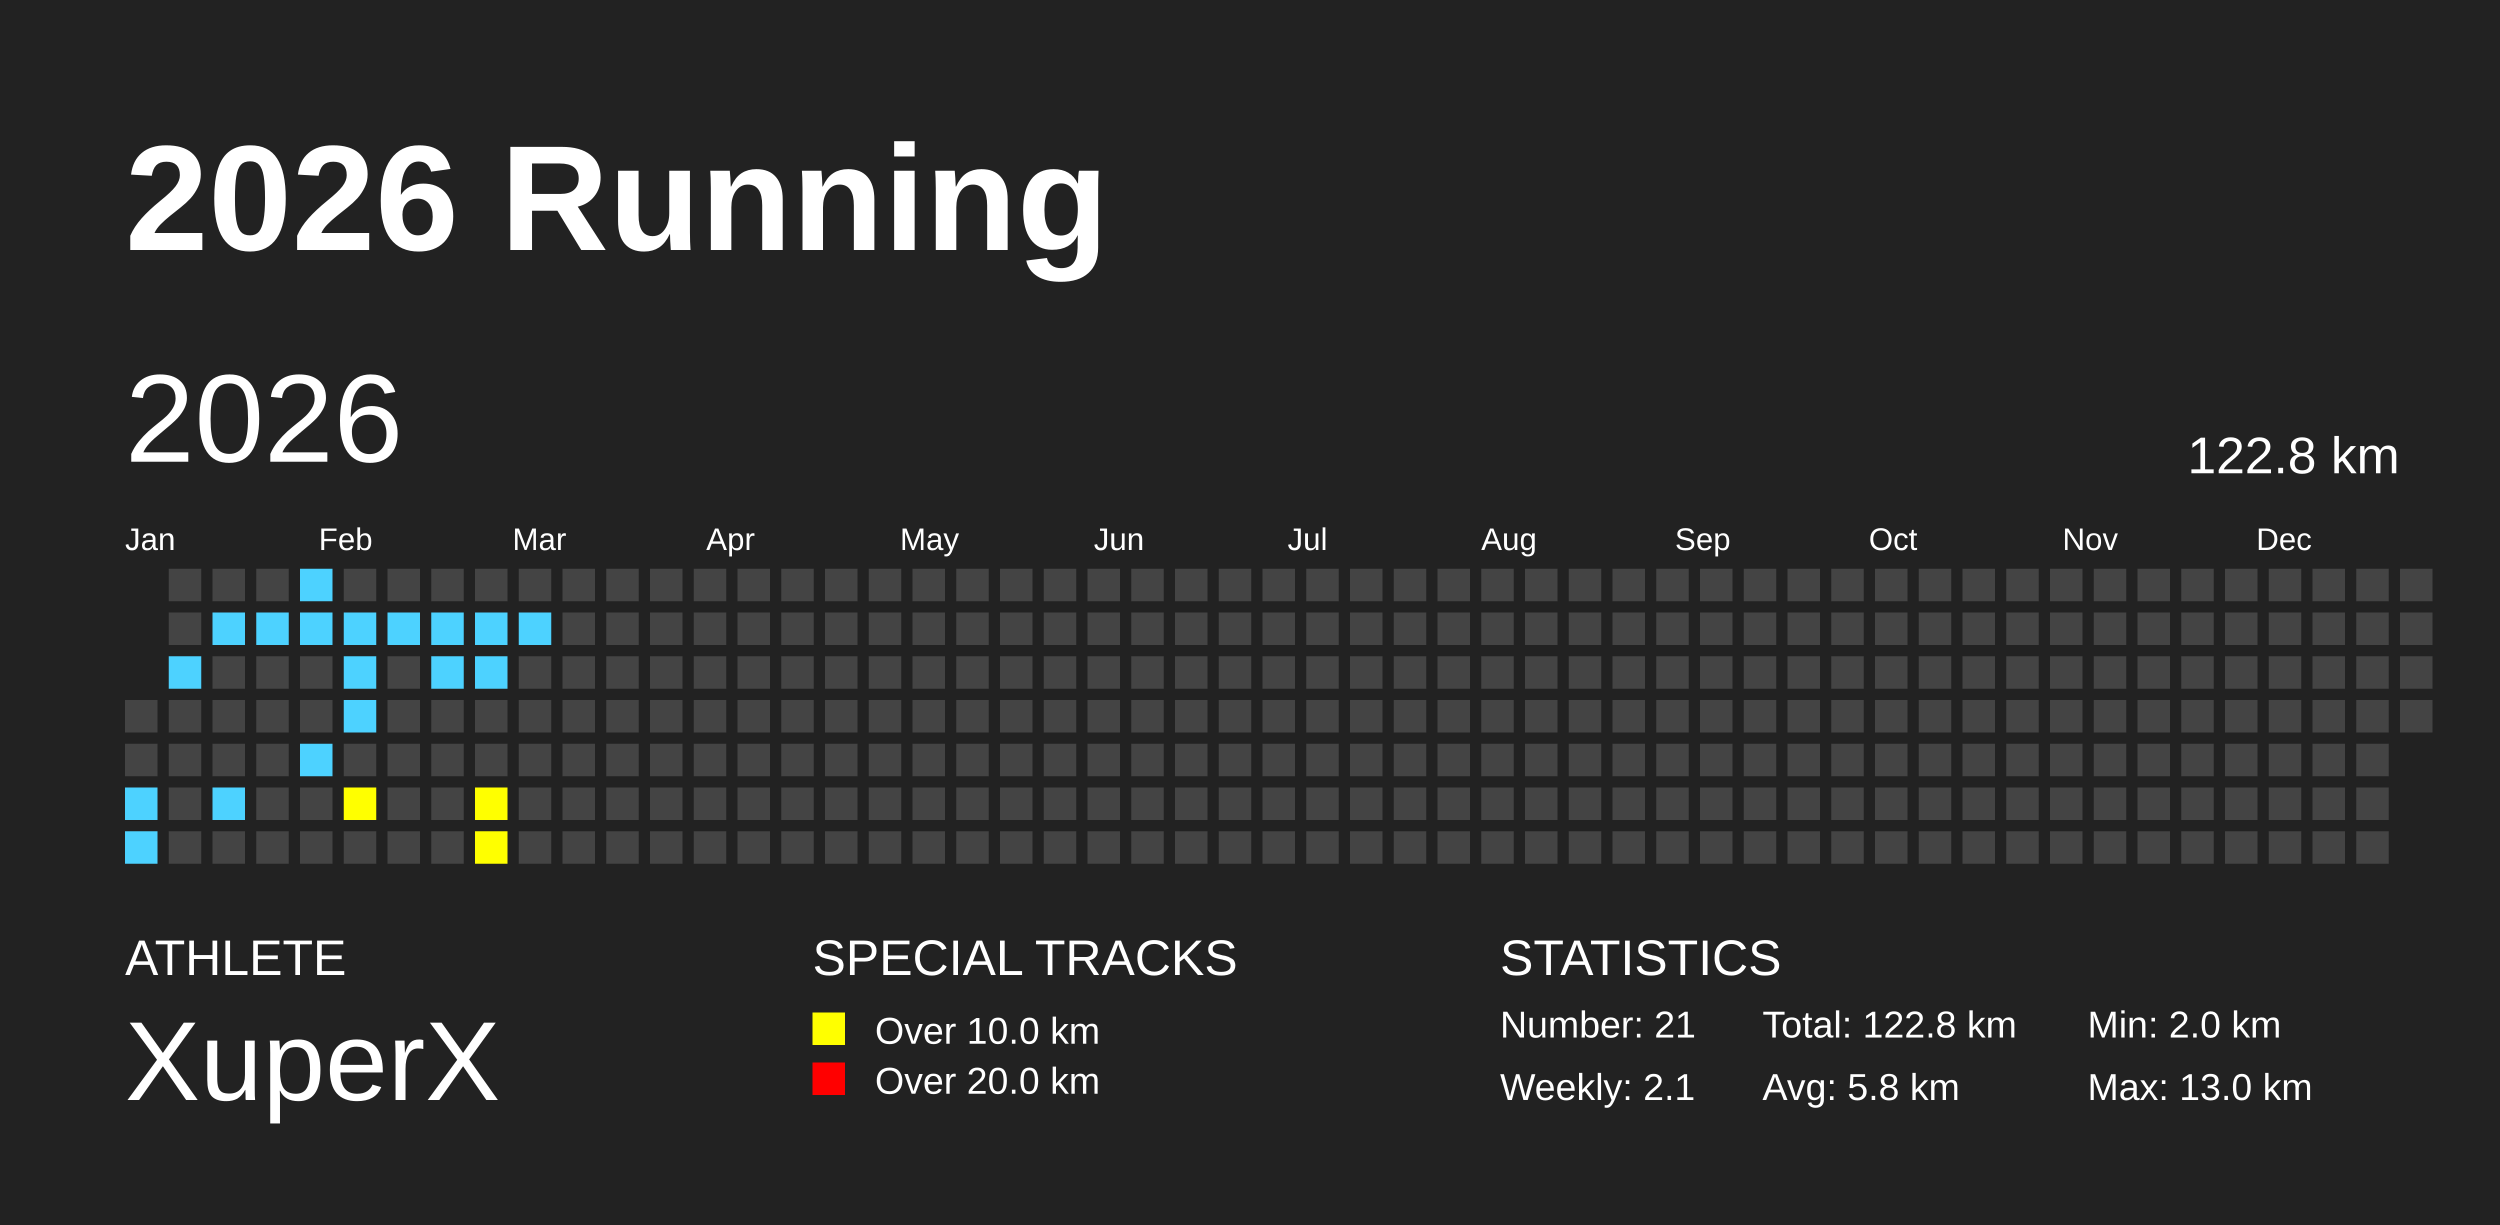
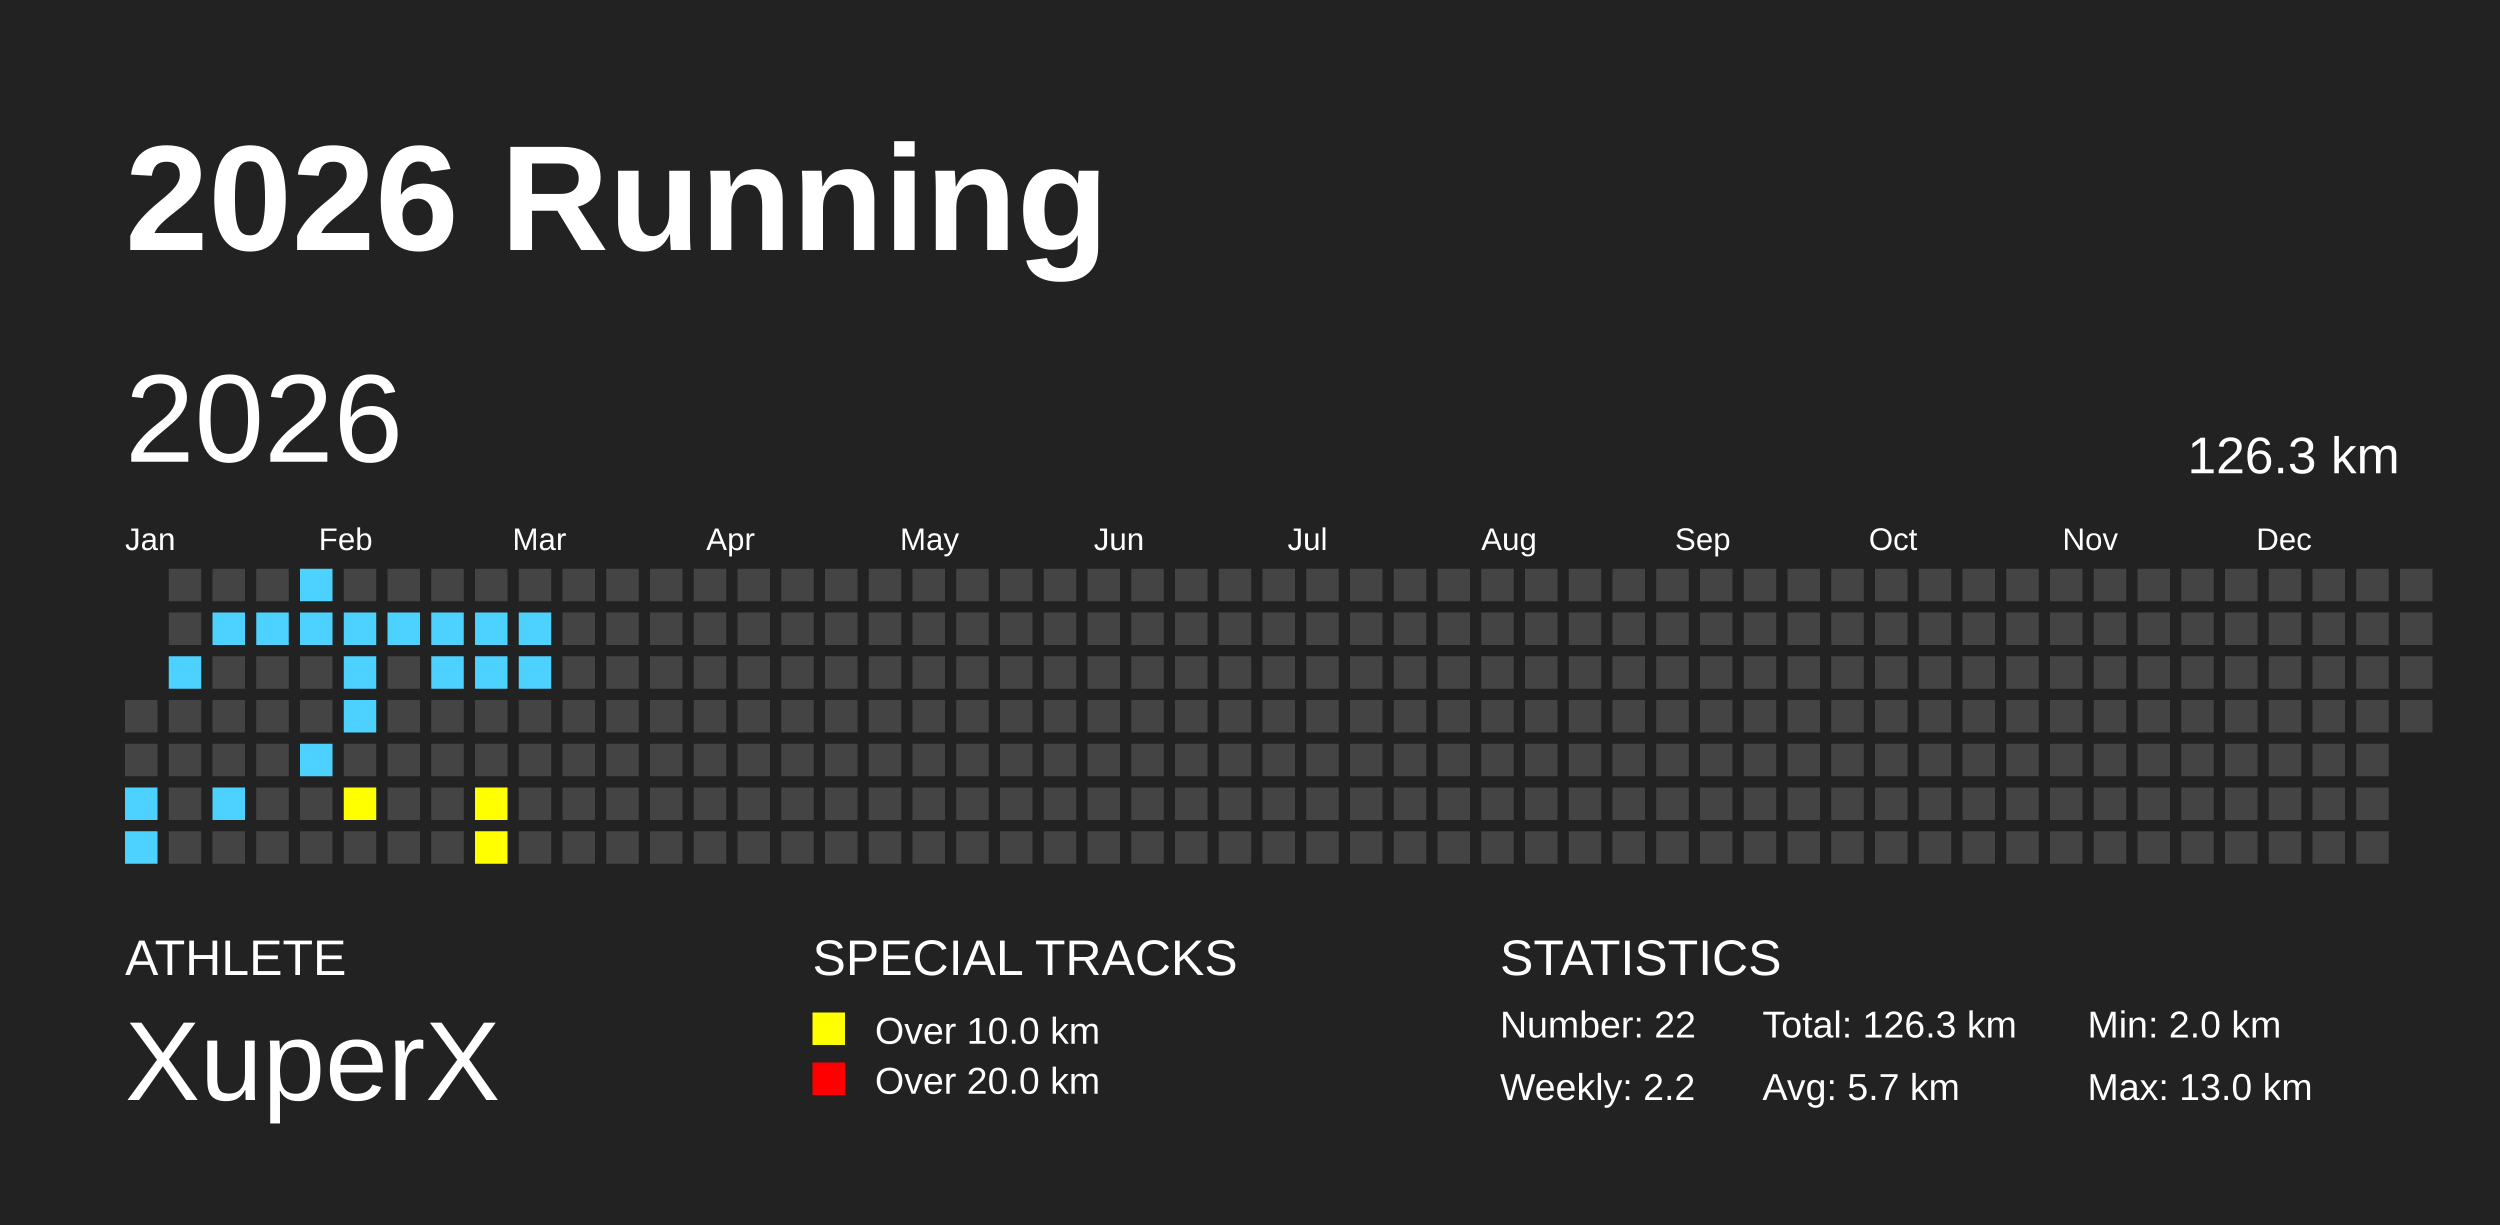
<svg xmlns="http://www.w3.org/2000/svg" baseProfile="full" height="98mm" version="1.1" viewBox="0,0,200,98" width="200mm">
  <defs />
  <rect fill="#222222" height="98" width="200" x="0" y="0" />
  <text fill="#FFFFFF" style="font-size:12px; font-family:Arial; font-weight:bold;" x="10" y="20">2026 Running</text>
  <text fill="#FFFFFF" style="font-size:4px; font-family:Arial" x="10" y="78">ATHLETE</text>
  <text fill="#FFFFFF" style="font-size:9px; font-family:Arial" x="10" y="88">XuperX</text>
  <text fill="#FFFFFF" style="font-size:4px; font-family:Arial" x="65" y="78">SPECIAL TRACKS</text>
  <rect fill="yellow" height="2.6" width="2.6" x="65" y="81" />
  <text fill="#FFFFFF" style="font-size:3px; font-family:Arial" x="70" y="83.5">Over 10.0 km</text>
  <rect fill="red" height="2.6" width="2.6" x="65" y="85" />
  <text fill="#FFFFFF" style="font-size:3px; font-family:Arial" x="70" y="87.5">Over 20.0 km</text>
  <text fill="#FFFFFF" style="font-size:4px; font-family:Arial" x="120" y="78">STATISTICS</text>
-   <text fill="#FFFFFF" style="font-size:3px; font-family:Arial" x="120" y="83">Number: 21</text>
-   <text fill="#FFFFFF" style="font-size:3px; font-family:Arial" x="120" y="88">Weekly: 2.1</text>
-   <text fill="#FFFFFF" style="font-size:3px; font-family:Arial" x="141" y="83">Total: 122.8 km</text>
-   <text fill="#FFFFFF" style="font-size:3px; font-family:Arial" x="141" y="88">Avg: 5.8 km</text>
+   <text fill="#FFFFFF" style="font-size:3px; font-family:Arial" x="120" y="83">Number: 22</text>
+   <text fill="#FFFFFF" style="font-size:3px; font-family:Arial" x="120" y="88">Weekly: 2.2</text>
+   <text fill="#FFFFFF" style="font-size:3px; font-family:Arial" x="141" y="83">Total: 126.3 km</text>
+   <text fill="#FFFFFF" style="font-size:3px; font-family:Arial" x="141" y="88">Avg: 5.7 km</text>
  <text fill="#FFFFFF" style="font-size:3px; font-family:Arial" x="167" y="83">Min: 2.0 km</text>
  <text fill="#FFFFFF" style="font-size:3px; font-family:Arial" x="167" y="88">Max: 13.0 km</text>
  <text dominant-baseline="hanging" fill="#FFFFFF" style="font-size:10.0px; font-family:Arial;" x="10" y="30">2026</text>
-   <text dominant-baseline="hanging" fill="#FFFFFF" style="font-size:4.125px; font-family:Arial;" x="175" y="35">122.8 km</text>
+   <text dominant-baseline="hanging" fill="#FFFFFF" style="font-size:4.125px; font-family:Arial;" x="175" y="35">126.3 km</text>
  <text fill="#FFFFFF" style="font-size:2.5px; font-family:Arial" x="10.0" y="44">Jan</text>
  <text fill="#FFFFFF" style="font-size:2.5px; font-family:Arial" x="25.5" y="44">Feb</text>
  <text fill="#FFFFFF" style="font-size:2.5px; font-family:Arial" x="41.0" y="44">Mar</text>
  <text fill="#FFFFFF" style="font-size:2.5px; font-family:Arial" x="56.5" y="44">Apr</text>
  <text fill="#FFFFFF" style="font-size:2.5px; font-family:Arial" x="72.0" y="44">May</text>
  <text fill="#FFFFFF" style="font-size:2.5px; font-family:Arial" x="87.5" y="44">Jun</text>
  <text fill="#FFFFFF" style="font-size:2.5px; font-family:Arial" x="103.0" y="44">Jul</text>
  <text fill="#FFFFFF" style="font-size:2.5px; font-family:Arial" x="118.5" y="44">Aug</text>
  <text fill="#FFFFFF" style="font-size:2.5px; font-family:Arial" x="134.0" y="44">Sep</text>
  <text fill="#FFFFFF" style="font-size:2.5px; font-family:Arial" x="149.5" y="44">Oct</text>
  <text fill="#FFFFFF" style="font-size:2.5px; font-family:Arial" x="165.0" y="44">Nov</text>
  <text fill="#FFFFFF" style="font-size:2.5px; font-family:Arial" x="180.5" y="44">Dec</text>
  <rect fill="#444444" height="2.6" width="2.6" x="10.0" y="56.0" />
  <rect fill="#444444" height="2.6" width="2.6" x="10.0" y="59.5" />
  <rect fill="#4DD2FF" height="2.6" width="2.6" x="10.0" y="63.0" />
  <rect fill="#4DD2FF" height="2.6" width="2.6" x="10.0" y="66.5" />
  <rect fill="#444444" height="2.6" width="2.6" x="13.5" y="45.5" />
  <rect fill="#444444" height="2.6" width="2.6" x="13.5" y="49.0" />
  <rect fill="#4DD2FF" height="2.6" width="2.6" x="13.5" y="52.5" />
  <rect fill="#444444" height="2.6" width="2.6" x="13.5" y="56.0" />
  <rect fill="#444444" height="2.6" width="2.6" x="13.5" y="59.5" />
  <rect fill="#444444" height="2.6" width="2.6" x="13.5" y="63.0" />
  <rect fill="#444444" height="2.6" width="2.6" x="13.5" y="66.5" />
  <rect fill="#444444" height="2.6" width="2.6" x="17.0" y="45.5" />
  <rect fill="#4DD2FF" height="2.6" width="2.6" x="17.0" y="49.0" />
  <rect fill="#444444" height="2.6" width="2.6" x="17.0" y="52.5" />
  <rect fill="#444444" height="2.6" width="2.6" x="17.0" y="56.0" />
  <rect fill="#444444" height="2.6" width="2.6" x="17.0" y="59.5" />
  <rect fill="#4DD2FF" height="2.6" width="2.6" x="17.0" y="63.0" />
  <rect fill="#444444" height="2.6" width="2.6" x="17.0" y="66.5" />
  <rect fill="#444444" height="2.6" width="2.6" x="20.5" y="45.5" />
  <rect fill="#4DD2FF" height="2.6" width="2.6" x="20.5" y="49.0" />
  <rect fill="#444444" height="2.6" width="2.6" x="20.5" y="52.5" />
  <rect fill="#444444" height="2.6" width="2.6" x="20.5" y="56.0" />
  <rect fill="#444444" height="2.6" width="2.6" x="20.5" y="59.5" />
  <rect fill="#444444" height="2.6" width="2.6" x="20.5" y="63.0" />
  <rect fill="#444444" height="2.6" width="2.6" x="20.5" y="66.5" />
  <rect fill="#4DD2FF" height="2.6" width="2.6" x="24.0" y="45.5" />
  <rect fill="#4DD2FF" height="2.6" width="2.6" x="24.0" y="49.0" />
  <rect fill="#444444" height="2.6" width="2.6" x="24.0" y="52.5" />
  <rect fill="#444444" height="2.6" width="2.6" x="24.0" y="56.0" />
  <rect fill="#4DD2FF" height="2.6" width="2.6" x="24.0" y="59.5" />
  <rect fill="#444444" height="2.6" width="2.6" x="24.0" y="63.0" />
  <rect fill="#444444" height="2.6" width="2.6" x="24.0" y="66.5" />
  <rect fill="#444444" height="2.6" width="2.6" x="27.5" y="45.5" />
  <rect fill="#4DD2FF" height="2.6" width="2.6" x="27.5" y="49.0" />
  <rect fill="#4DD2FF" height="2.6" width="2.6" x="27.5" y="52.5" />
  <rect fill="#4DD2FF" height="2.6" width="2.6" x="27.5" y="56.0" />
  <rect fill="#444444" height="2.6" width="2.6" x="27.5" y="59.5" />
  <rect fill="yellow" height="2.6" width="2.6" x="27.5" y="63.0" />
  <rect fill="#444444" height="2.6" width="2.6" x="27.5" y="66.5" />
  <rect fill="#444444" height="2.6" width="2.6" x="31.0" y="45.5" />
  <rect fill="#4DD2FF" height="2.6" width="2.6" x="31.0" y="49.0" />
  <rect fill="#444444" height="2.6" width="2.6" x="31.0" y="52.5" />
  <rect fill="#444444" height="2.6" width="2.6" x="31.0" y="56.0" />
  <rect fill="#444444" height="2.6" width="2.6" x="31.0" y="59.5" />
  <rect fill="#444444" height="2.6" width="2.6" x="31.0" y="63.0" />
  <rect fill="#444444" height="2.6" width="2.6" x="31.0" y="66.5" />
  <rect fill="#444444" height="2.6" width="2.6" x="34.5" y="45.5" />
  <rect fill="#4DD2FF" height="2.6" width="2.6" x="34.5" y="49.0" />
  <rect fill="#4DD2FF" height="2.6" width="2.6" x="34.5" y="52.5" />
  <rect fill="#444444" height="2.6" width="2.6" x="34.5" y="56.0" />
  <rect fill="#444444" height="2.6" width="2.6" x="34.5" y="59.5" />
  <rect fill="#444444" height="2.6" width="2.6" x="34.5" y="63.0" />
  <rect fill="#444444" height="2.6" width="2.6" x="34.5" y="66.5" />
  <rect fill="#444444" height="2.6" width="2.6" x="38.0" y="45.5" />
  <rect fill="#4DD2FF" height="2.6" width="2.6" x="38.0" y="49.0" />
  <rect fill="#4DD2FF" height="2.6" width="2.6" x="38.0" y="52.5" />
  <rect fill="#444444" height="2.6" width="2.6" x="38.0" y="56.0" />
  <rect fill="#444444" height="2.6" width="2.6" x="38.0" y="59.5" />
  <rect fill="yellow" height="2.6" width="2.6" x="38.0" y="63.0" />
  <rect fill="yellow" height="2.6" width="2.6" x="38.0" y="66.5" />
  <rect fill="#444444" height="2.6" width="2.6" x="41.5" y="45.5" />
  <rect fill="#4DD2FF" height="2.6" width="2.6" x="41.5" y="49.0" />
-   <rect fill="#444444" height="2.6" width="2.6" x="41.5" y="52.5" />
+   <rect fill="#4DD2FF" height="2.6" width="2.6" x="41.5" y="52.5" />
  <rect fill="#444444" height="2.6" width="2.6" x="41.5" y="56.0" />
  <rect fill="#444444" height="2.6" width="2.6" x="41.5" y="59.5" />
  <rect fill="#444444" height="2.6" width="2.6" x="41.5" y="63.0" />
  <rect fill="#444444" height="2.6" width="2.6" x="41.5" y="66.5" />
  <rect fill="#444444" height="2.6" width="2.6" x="45.0" y="45.5" />
  <rect fill="#444444" height="2.6" width="2.6" x="45.0" y="49.0" />
  <rect fill="#444444" height="2.6" width="2.6" x="45.0" y="52.5" />
  <rect fill="#444444" height="2.6" width="2.6" x="45.0" y="56.0" />
  <rect fill="#444444" height="2.6" width="2.6" x="45.0" y="59.5" />
  <rect fill="#444444" height="2.6" width="2.6" x="45.0" y="63.0" />
  <rect fill="#444444" height="2.6" width="2.6" x="45.0" y="66.5" />
  <rect fill="#444444" height="2.6" width="2.6" x="48.5" y="45.5" />
  <rect fill="#444444" height="2.6" width="2.6" x="48.5" y="49.0" />
  <rect fill="#444444" height="2.6" width="2.6" x="48.5" y="52.5" />
  <rect fill="#444444" height="2.6" width="2.6" x="48.5" y="56.0" />
  <rect fill="#444444" height="2.6" width="2.6" x="48.5" y="59.5" />
  <rect fill="#444444" height="2.6" width="2.6" x="48.5" y="63.0" />
  <rect fill="#444444" height="2.6" width="2.6" x="48.5" y="66.5" />
  <rect fill="#444444" height="2.6" width="2.6" x="52.0" y="45.5" />
  <rect fill="#444444" height="2.6" width="2.6" x="52.0" y="49.0" />
  <rect fill="#444444" height="2.6" width="2.6" x="52.0" y="52.5" />
  <rect fill="#444444" height="2.6" width="2.6" x="52.0" y="56.0" />
  <rect fill="#444444" height="2.6" width="2.6" x="52.0" y="59.5" />
  <rect fill="#444444" height="2.6" width="2.6" x="52.0" y="63.0" />
  <rect fill="#444444" height="2.6" width="2.6" x="52.0" y="66.5" />
  <rect fill="#444444" height="2.6" width="2.6" x="55.5" y="45.5" />
  <rect fill="#444444" height="2.6" width="2.6" x="55.5" y="49.0" />
  <rect fill="#444444" height="2.6" width="2.6" x="55.5" y="52.5" />
  <rect fill="#444444" height="2.6" width="2.6" x="55.5" y="56.0" />
  <rect fill="#444444" height="2.6" width="2.6" x="55.5" y="59.5" />
  <rect fill="#444444" height="2.6" width="2.6" x="55.5" y="63.0" />
  <rect fill="#444444" height="2.6" width="2.6" x="55.5" y="66.5" />
  <rect fill="#444444" height="2.6" width="2.6" x="59.0" y="45.5" />
  <rect fill="#444444" height="2.6" width="2.6" x="59.0" y="49.0" />
  <rect fill="#444444" height="2.6" width="2.6" x="59.0" y="52.5" />
  <rect fill="#444444" height="2.6" width="2.6" x="59.0" y="56.0" />
  <rect fill="#444444" height="2.6" width="2.6" x="59.0" y="59.5" />
  <rect fill="#444444" height="2.6" width="2.6" x="59.0" y="63.0" />
  <rect fill="#444444" height="2.6" width="2.6" x="59.0" y="66.5" />
  <rect fill="#444444" height="2.6" width="2.6" x="62.5" y="45.5" />
  <rect fill="#444444" height="2.6" width="2.6" x="62.5" y="49.0" />
  <rect fill="#444444" height="2.6" width="2.6" x="62.5" y="52.5" />
  <rect fill="#444444" height="2.6" width="2.6" x="62.5" y="56.0" />
  <rect fill="#444444" height="2.6" width="2.6" x="62.5" y="59.5" />
  <rect fill="#444444" height="2.6" width="2.6" x="62.5" y="63.0" />
  <rect fill="#444444" height="2.6" width="2.6" x="62.5" y="66.5" />
  <rect fill="#444444" height="2.6" width="2.6" x="66.0" y="45.5" />
  <rect fill="#444444" height="2.6" width="2.6" x="66.0" y="49.0" />
  <rect fill="#444444" height="2.6" width="2.6" x="66.0" y="52.5" />
  <rect fill="#444444" height="2.6" width="2.6" x="66.0" y="56.0" />
  <rect fill="#444444" height="2.6" width="2.6" x="66.0" y="59.5" />
  <rect fill="#444444" height="2.6" width="2.6" x="66.0" y="63.0" />
  <rect fill="#444444" height="2.6" width="2.6" x="66.0" y="66.5" />
  <rect fill="#444444" height="2.6" width="2.6" x="69.5" y="45.5" />
  <rect fill="#444444" height="2.6" width="2.6" x="69.5" y="49.0" />
  <rect fill="#444444" height="2.6" width="2.6" x="69.5" y="52.5" />
  <rect fill="#444444" height="2.6" width="2.6" x="69.5" y="56.0" />
  <rect fill="#444444" height="2.6" width="2.6" x="69.5" y="59.5" />
  <rect fill="#444444" height="2.6" width="2.6" x="69.5" y="63.0" />
  <rect fill="#444444" height="2.6" width="2.6" x="69.5" y="66.5" />
  <rect fill="#444444" height="2.6" width="2.6" x="73.0" y="45.5" />
  <rect fill="#444444" height="2.6" width="2.6" x="73.0" y="49.0" />
  <rect fill="#444444" height="2.6" width="2.6" x="73.0" y="52.5" />
  <rect fill="#444444" height="2.6" width="2.6" x="73.0" y="56.0" />
  <rect fill="#444444" height="2.6" width="2.6" x="73.0" y="59.5" />
  <rect fill="#444444" height="2.6" width="2.6" x="73.0" y="63.0" />
  <rect fill="#444444" height="2.6" width="2.6" x="73.0" y="66.5" />
  <rect fill="#444444" height="2.6" width="2.6" x="76.5" y="45.5" />
  <rect fill="#444444" height="2.6" width="2.6" x="76.5" y="49.0" />
  <rect fill="#444444" height="2.6" width="2.6" x="76.5" y="52.5" />
  <rect fill="#444444" height="2.6" width="2.6" x="76.5" y="56.0" />
  <rect fill="#444444" height="2.6" width="2.6" x="76.5" y="59.5" />
  <rect fill="#444444" height="2.6" width="2.6" x="76.5" y="63.0" />
  <rect fill="#444444" height="2.6" width="2.6" x="76.5" y="66.5" />
  <rect fill="#444444" height="2.6" width="2.6" x="80.0" y="45.5" />
  <rect fill="#444444" height="2.6" width="2.6" x="80.0" y="49.0" />
  <rect fill="#444444" height="2.6" width="2.6" x="80.0" y="52.5" />
  <rect fill="#444444" height="2.6" width="2.6" x="80.0" y="56.0" />
  <rect fill="#444444" height="2.6" width="2.6" x="80.0" y="59.5" />
  <rect fill="#444444" height="2.6" width="2.6" x="80.0" y="63.0" />
  <rect fill="#444444" height="2.6" width="2.6" x="80.0" y="66.5" />
  <rect fill="#444444" height="2.6" width="2.6" x="83.5" y="45.5" />
  <rect fill="#444444" height="2.6" width="2.6" x="83.5" y="49.0" />
  <rect fill="#444444" height="2.6" width="2.6" x="83.5" y="52.5" />
  <rect fill="#444444" height="2.6" width="2.6" x="83.5" y="56.0" />
  <rect fill="#444444" height="2.6" width="2.6" x="83.5" y="59.5" />
  <rect fill="#444444" height="2.6" width="2.6" x="83.5" y="63.0" />
  <rect fill="#444444" height="2.6" width="2.6" x="83.5" y="66.5" />
  <rect fill="#444444" height="2.6" width="2.6" x="87.0" y="45.5" />
  <rect fill="#444444" height="2.6" width="2.6" x="87.0" y="49.0" />
  <rect fill="#444444" height="2.6" width="2.6" x="87.0" y="52.5" />
  <rect fill="#444444" height="2.6" width="2.6" x="87.0" y="56.0" />
  <rect fill="#444444" height="2.6" width="2.6" x="87.0" y="59.5" />
  <rect fill="#444444" height="2.6" width="2.6" x="87.0" y="63.0" />
  <rect fill="#444444" height="2.6" width="2.6" x="87.0" y="66.5" />
  <rect fill="#444444" height="2.6" width="2.6" x="90.5" y="45.5" />
  <rect fill="#444444" height="2.6" width="2.6" x="90.5" y="49.0" />
  <rect fill="#444444" height="2.6" width="2.6" x="90.5" y="52.5" />
  <rect fill="#444444" height="2.6" width="2.6" x="90.5" y="56.0" />
  <rect fill="#444444" height="2.6" width="2.6" x="90.5" y="59.5" />
  <rect fill="#444444" height="2.6" width="2.6" x="90.5" y="63.0" />
  <rect fill="#444444" height="2.6" width="2.6" x="90.5" y="66.5" />
  <rect fill="#444444" height="2.6" width="2.6" x="94.0" y="45.5" />
  <rect fill="#444444" height="2.6" width="2.6" x="94.0" y="49.0" />
  <rect fill="#444444" height="2.6" width="2.6" x="94.0" y="52.5" />
  <rect fill="#444444" height="2.6" width="2.6" x="94.0" y="56.0" />
  <rect fill="#444444" height="2.6" width="2.6" x="94.0" y="59.5" />
  <rect fill="#444444" height="2.6" width="2.6" x="94.0" y="63.0" />
  <rect fill="#444444" height="2.6" width="2.6" x="94.0" y="66.5" />
  <rect fill="#444444" height="2.6" width="2.6" x="97.5" y="45.5" />
  <rect fill="#444444" height="2.6" width="2.6" x="97.5" y="49.0" />
  <rect fill="#444444" height="2.6" width="2.6" x="97.5" y="52.5" />
  <rect fill="#444444" height="2.6" width="2.6" x="97.5" y="56.0" />
  <rect fill="#444444" height="2.6" width="2.6" x="97.5" y="59.5" />
  <rect fill="#444444" height="2.6" width="2.6" x="97.5" y="63.0" />
  <rect fill="#444444" height="2.6" width="2.6" x="97.5" y="66.5" />
  <rect fill="#444444" height="2.6" width="2.6" x="101.0" y="45.5" />
  <rect fill="#444444" height="2.6" width="2.6" x="101.0" y="49.0" />
  <rect fill="#444444" height="2.6" width="2.6" x="101.0" y="52.5" />
  <rect fill="#444444" height="2.6" width="2.6" x="101.0" y="56.0" />
  <rect fill="#444444" height="2.6" width="2.6" x="101.0" y="59.5" />
  <rect fill="#444444" height="2.6" width="2.6" x="101.0" y="63.0" />
  <rect fill="#444444" height="2.6" width="2.6" x="101.0" y="66.5" />
  <rect fill="#444444" height="2.6" width="2.6" x="104.5" y="45.5" />
  <rect fill="#444444" height="2.6" width="2.6" x="104.5" y="49.0" />
  <rect fill="#444444" height="2.6" width="2.6" x="104.5" y="52.5" />
  <rect fill="#444444" height="2.6" width="2.6" x="104.5" y="56.0" />
  <rect fill="#444444" height="2.6" width="2.6" x="104.5" y="59.5" />
  <rect fill="#444444" height="2.6" width="2.6" x="104.5" y="63.0" />
  <rect fill="#444444" height="2.6" width="2.6" x="104.5" y="66.5" />
  <rect fill="#444444" height="2.6" width="2.6" x="108.0" y="45.5" />
  <rect fill="#444444" height="2.6" width="2.6" x="108.0" y="49.0" />
  <rect fill="#444444" height="2.6" width="2.6" x="108.0" y="52.5" />
  <rect fill="#444444" height="2.6" width="2.6" x="108.0" y="56.0" />
  <rect fill="#444444" height="2.6" width="2.6" x="108.0" y="59.5" />
  <rect fill="#444444" height="2.6" width="2.6" x="108.0" y="63.0" />
  <rect fill="#444444" height="2.6" width="2.6" x="108.0" y="66.5" />
  <rect fill="#444444" height="2.6" width="2.6" x="111.5" y="45.5" />
  <rect fill="#444444" height="2.6" width="2.6" x="111.5" y="49.0" />
  <rect fill="#444444" height="2.6" width="2.6" x="111.5" y="52.5" />
  <rect fill="#444444" height="2.6" width="2.6" x="111.5" y="56.0" />
  <rect fill="#444444" height="2.6" width="2.6" x="111.5" y="59.5" />
  <rect fill="#444444" height="2.6" width="2.6" x="111.5" y="63.0" />
  <rect fill="#444444" height="2.6" width="2.6" x="111.5" y="66.5" />
  <rect fill="#444444" height="2.6" width="2.6" x="115.0" y="45.5" />
  <rect fill="#444444" height="2.6" width="2.6" x="115.0" y="49.0" />
  <rect fill="#444444" height="2.6" width="2.6" x="115.0" y="52.5" />
  <rect fill="#444444" height="2.6" width="2.6" x="115.0" y="56.0" />
  <rect fill="#444444" height="2.6" width="2.6" x="115.0" y="59.5" />
  <rect fill="#444444" height="2.6" width="2.6" x="115.0" y="63.0" />
  <rect fill="#444444" height="2.6" width="2.6" x="115.0" y="66.5" />
  <rect fill="#444444" height="2.6" width="2.6" x="118.5" y="45.5" />
  <rect fill="#444444" height="2.6" width="2.6" x="118.5" y="49.0" />
  <rect fill="#444444" height="2.6" width="2.6" x="118.5" y="52.5" />
  <rect fill="#444444" height="2.6" width="2.6" x="118.5" y="56.0" />
  <rect fill="#444444" height="2.6" width="2.6" x="118.5" y="59.5" />
  <rect fill="#444444" height="2.6" width="2.6" x="118.5" y="63.0" />
  <rect fill="#444444" height="2.6" width="2.6" x="118.5" y="66.5" />
  <rect fill="#444444" height="2.6" width="2.6" x="122.0" y="45.5" />
  <rect fill="#444444" height="2.6" width="2.6" x="122.0" y="49.0" />
  <rect fill="#444444" height="2.6" width="2.6" x="122.0" y="52.5" />
  <rect fill="#444444" height="2.6" width="2.6" x="122.0" y="56.0" />
  <rect fill="#444444" height="2.6" width="2.6" x="122.0" y="59.5" />
  <rect fill="#444444" height="2.6" width="2.6" x="122.0" y="63.0" />
  <rect fill="#444444" height="2.6" width="2.6" x="122.0" y="66.5" />
  <rect fill="#444444" height="2.6" width="2.6" x="125.5" y="45.5" />
  <rect fill="#444444" height="2.6" width="2.6" x="125.5" y="49.0" />
  <rect fill="#444444" height="2.6" width="2.6" x="125.5" y="52.5" />
  <rect fill="#444444" height="2.6" width="2.6" x="125.5" y="56.0" />
  <rect fill="#444444" height="2.6" width="2.6" x="125.5" y="59.5" />
  <rect fill="#444444" height="2.6" width="2.6" x="125.5" y="63.0" />
  <rect fill="#444444" height="2.6" width="2.6" x="125.5" y="66.5" />
  <rect fill="#444444" height="2.6" width="2.6" x="129.0" y="45.5" />
  <rect fill="#444444" height="2.6" width="2.6" x="129.0" y="49.0" />
  <rect fill="#444444" height="2.6" width="2.6" x="129.0" y="52.5" />
  <rect fill="#444444" height="2.6" width="2.6" x="129.0" y="56.0" />
  <rect fill="#444444" height="2.6" width="2.6" x="129.0" y="59.5" />
  <rect fill="#444444" height="2.6" width="2.6" x="129.0" y="63.0" />
  <rect fill="#444444" height="2.6" width="2.6" x="129.0" y="66.5" />
  <rect fill="#444444" height="2.6" width="2.6" x="132.5" y="45.5" />
  <rect fill="#444444" height="2.6" width="2.6" x="132.5" y="49.0" />
  <rect fill="#444444" height="2.6" width="2.6" x="132.5" y="52.5" />
  <rect fill="#444444" height="2.6" width="2.6" x="132.5" y="56.0" />
  <rect fill="#444444" height="2.6" width="2.6" x="132.5" y="59.5" />
  <rect fill="#444444" height="2.6" width="2.6" x="132.5" y="63.0" />
  <rect fill="#444444" height="2.6" width="2.6" x="132.5" y="66.5" />
  <rect fill="#444444" height="2.6" width="2.6" x="136.0" y="45.5" />
  <rect fill="#444444" height="2.6" width="2.6" x="136.0" y="49.0" />
  <rect fill="#444444" height="2.6" width="2.6" x="136.0" y="52.5" />
  <rect fill="#444444" height="2.6" width="2.6" x="136.0" y="56.0" />
  <rect fill="#444444" height="2.6" width="2.6" x="136.0" y="59.5" />
  <rect fill="#444444" height="2.6" width="2.6" x="136.0" y="63.0" />
  <rect fill="#444444" height="2.6" width="2.6" x="136.0" y="66.5" />
  <rect fill="#444444" height="2.6" width="2.6" x="139.5" y="45.5" />
  <rect fill="#444444" height="2.6" width="2.6" x="139.5" y="49.0" />
  <rect fill="#444444" height="2.6" width="2.6" x="139.5" y="52.5" />
  <rect fill="#444444" height="2.6" width="2.6" x="139.5" y="56.0" />
  <rect fill="#444444" height="2.6" width="2.6" x="139.5" y="59.5" />
  <rect fill="#444444" height="2.6" width="2.6" x="139.5" y="63.0" />
  <rect fill="#444444" height="2.6" width="2.6" x="139.5" y="66.5" />
  <rect fill="#444444" height="2.6" width="2.6" x="143.0" y="45.5" />
  <rect fill="#444444" height="2.6" width="2.6" x="143.0" y="49.0" />
  <rect fill="#444444" height="2.6" width="2.6" x="143.0" y="52.5" />
  <rect fill="#444444" height="2.6" width="2.6" x="143.0" y="56.0" />
  <rect fill="#444444" height="2.6" width="2.6" x="143.0" y="59.5" />
  <rect fill="#444444" height="2.6" width="2.6" x="143.0" y="63.0" />
  <rect fill="#444444" height="2.6" width="2.6" x="143.0" y="66.5" />
  <rect fill="#444444" height="2.6" width="2.6" x="146.5" y="45.5" />
  <rect fill="#444444" height="2.6" width="2.6" x="146.5" y="49.0" />
  <rect fill="#444444" height="2.6" width="2.6" x="146.5" y="52.5" />
  <rect fill="#444444" height="2.6" width="2.6" x="146.5" y="56.0" />
  <rect fill="#444444" height="2.6" width="2.6" x="146.5" y="59.5" />
  <rect fill="#444444" height="2.6" width="2.6" x="146.5" y="63.0" />
  <rect fill="#444444" height="2.6" width="2.6" x="146.5" y="66.5" />
  <rect fill="#444444" height="2.6" width="2.6" x="150.0" y="45.5" />
  <rect fill="#444444" height="2.6" width="2.6" x="150.0" y="49.0" />
  <rect fill="#444444" height="2.6" width="2.6" x="150.0" y="52.5" />
  <rect fill="#444444" height="2.6" width="2.6" x="150.0" y="56.0" />
  <rect fill="#444444" height="2.6" width="2.6" x="150.0" y="59.5" />
  <rect fill="#444444" height="2.6" width="2.6" x="150.0" y="63.0" />
  <rect fill="#444444" height="2.6" width="2.6" x="150.0" y="66.5" />
  <rect fill="#444444" height="2.6" width="2.6" x="153.5" y="45.5" />
  <rect fill="#444444" height="2.6" width="2.6" x="153.5" y="49.0" />
  <rect fill="#444444" height="2.6" width="2.6" x="153.5" y="52.5" />
  <rect fill="#444444" height="2.6" width="2.6" x="153.5" y="56.0" />
  <rect fill="#444444" height="2.6" width="2.6" x="153.5" y="59.5" />
  <rect fill="#444444" height="2.6" width="2.6" x="153.5" y="63.0" />
  <rect fill="#444444" height="2.6" width="2.6" x="153.5" y="66.5" />
  <rect fill="#444444" height="2.6" width="2.6" x="157.0" y="45.5" />
  <rect fill="#444444" height="2.6" width="2.6" x="157.0" y="49.0" />
  <rect fill="#444444" height="2.6" width="2.6" x="157.0" y="52.5" />
  <rect fill="#444444" height="2.6" width="2.6" x="157.0" y="56.0" />
  <rect fill="#444444" height="2.6" width="2.6" x="157.0" y="59.5" />
  <rect fill="#444444" height="2.6" width="2.6" x="157.0" y="63.0" />
  <rect fill="#444444" height="2.6" width="2.6" x="157.0" y="66.5" />
  <rect fill="#444444" height="2.6" width="2.6" x="160.5" y="45.5" />
  <rect fill="#444444" height="2.6" width="2.6" x="160.5" y="49.0" />
  <rect fill="#444444" height="2.6" width="2.6" x="160.5" y="52.5" />
  <rect fill="#444444" height="2.6" width="2.6" x="160.5" y="56.0" />
  <rect fill="#444444" height="2.6" width="2.6" x="160.5" y="59.5" />
  <rect fill="#444444" height="2.6" width="2.6" x="160.5" y="63.0" />
  <rect fill="#444444" height="2.6" width="2.6" x="160.5" y="66.5" />
  <rect fill="#444444" height="2.6" width="2.6" x="164.0" y="45.5" />
  <rect fill="#444444" height="2.6" width="2.6" x="164.0" y="49.0" />
  <rect fill="#444444" height="2.6" width="2.6" x="164.0" y="52.5" />
  <rect fill="#444444" height="2.6" width="2.6" x="164.0" y="56.0" />
  <rect fill="#444444" height="2.6" width="2.6" x="164.0" y="59.5" />
  <rect fill="#444444" height="2.6" width="2.6" x="164.0" y="63.0" />
  <rect fill="#444444" height="2.6" width="2.6" x="164.0" y="66.5" />
  <rect fill="#444444" height="2.6" width="2.6" x="167.5" y="45.5" />
  <rect fill="#444444" height="2.6" width="2.6" x="167.5" y="49.0" />
  <rect fill="#444444" height="2.6" width="2.6" x="167.5" y="52.5" />
  <rect fill="#444444" height="2.6" width="2.6" x="167.5" y="56.0" />
  <rect fill="#444444" height="2.6" width="2.6" x="167.5" y="59.5" />
  <rect fill="#444444" height="2.6" width="2.6" x="167.5" y="63.0" />
  <rect fill="#444444" height="2.6" width="2.6" x="167.5" y="66.5" />
  <rect fill="#444444" height="2.6" width="2.6" x="171.0" y="45.5" />
  <rect fill="#444444" height="2.6" width="2.6" x="171.0" y="49.0" />
  <rect fill="#444444" height="2.6" width="2.6" x="171.0" y="52.5" />
  <rect fill="#444444" height="2.6" width="2.6" x="171.0" y="56.0" />
  <rect fill="#444444" height="2.6" width="2.6" x="171.0" y="59.5" />
  <rect fill="#444444" height="2.6" width="2.6" x="171.0" y="63.0" />
  <rect fill="#444444" height="2.6" width="2.6" x="171.0" y="66.5" />
  <rect fill="#444444" height="2.6" width="2.6" x="174.5" y="45.5" />
  <rect fill="#444444" height="2.6" width="2.6" x="174.5" y="49.0" />
  <rect fill="#444444" height="2.6" width="2.6" x="174.5" y="52.5" />
  <rect fill="#444444" height="2.6" width="2.6" x="174.5" y="56.0" />
  <rect fill="#444444" height="2.6" width="2.6" x="174.5" y="59.5" />
  <rect fill="#444444" height="2.6" width="2.6" x="174.5" y="63.0" />
  <rect fill="#444444" height="2.6" width="2.6" x="174.5" y="66.5" />
  <rect fill="#444444" height="2.6" width="2.6" x="178.0" y="45.5" />
  <rect fill="#444444" height="2.6" width="2.6" x="178.0" y="49.0" />
  <rect fill="#444444" height="2.6" width="2.6" x="178.0" y="52.5" />
  <rect fill="#444444" height="2.6" width="2.6" x="178.0" y="56.0" />
  <rect fill="#444444" height="2.6" width="2.6" x="178.0" y="59.5" />
  <rect fill="#444444" height="2.6" width="2.6" x="178.0" y="63.0" />
  <rect fill="#444444" height="2.6" width="2.6" x="178.0" y="66.5" />
  <rect fill="#444444" height="2.6" width="2.6" x="181.5" y="45.5" />
  <rect fill="#444444" height="2.6" width="2.6" x="181.5" y="49.0" />
  <rect fill="#444444" height="2.6" width="2.6" x="181.5" y="52.5" />
  <rect fill="#444444" height="2.6" width="2.6" x="181.5" y="56.0" />
  <rect fill="#444444" height="2.6" width="2.6" x="181.5" y="59.5" />
  <rect fill="#444444" height="2.6" width="2.6" x="181.5" y="63.0" />
  <rect fill="#444444" height="2.6" width="2.6" x="181.5" y="66.5" />
  <rect fill="#444444" height="2.6" width="2.6" x="185.0" y="45.5" />
  <rect fill="#444444" height="2.6" width="2.6" x="185.0" y="49.0" />
  <rect fill="#444444" height="2.6" width="2.6" x="185.0" y="52.5" />
  <rect fill="#444444" height="2.6" width="2.6" x="185.0" y="56.0" />
  <rect fill="#444444" height="2.6" width="2.6" x="185.0" y="59.5" />
  <rect fill="#444444" height="2.6" width="2.6" x="185.0" y="63.0" />
  <rect fill="#444444" height="2.6" width="2.6" x="185.0" y="66.5" />
  <rect fill="#444444" height="2.6" width="2.6" x="188.5" y="45.5" />
  <rect fill="#444444" height="2.6" width="2.6" x="188.5" y="49.0" />
  <rect fill="#444444" height="2.6" width="2.6" x="188.5" y="52.5" />
  <rect fill="#444444" height="2.6" width="2.6" x="188.5" y="56.0" />
  <rect fill="#444444" height="2.6" width="2.6" x="188.5" y="59.5" />
  <rect fill="#444444" height="2.6" width="2.6" x="188.5" y="63.0" />
  <rect fill="#444444" height="2.6" width="2.6" x="188.5" y="66.5" />
  <rect fill="#444444" height="2.6" width="2.6" x="192.0" y="45.5" />
  <rect fill="#444444" height="2.6" width="2.6" x="192.0" y="49.0" />
  <rect fill="#444444" height="2.6" width="2.6" x="192.0" y="52.5" />
  <rect fill="#444444" height="2.6" width="2.6" x="192.0" y="56.0" />
</svg>
